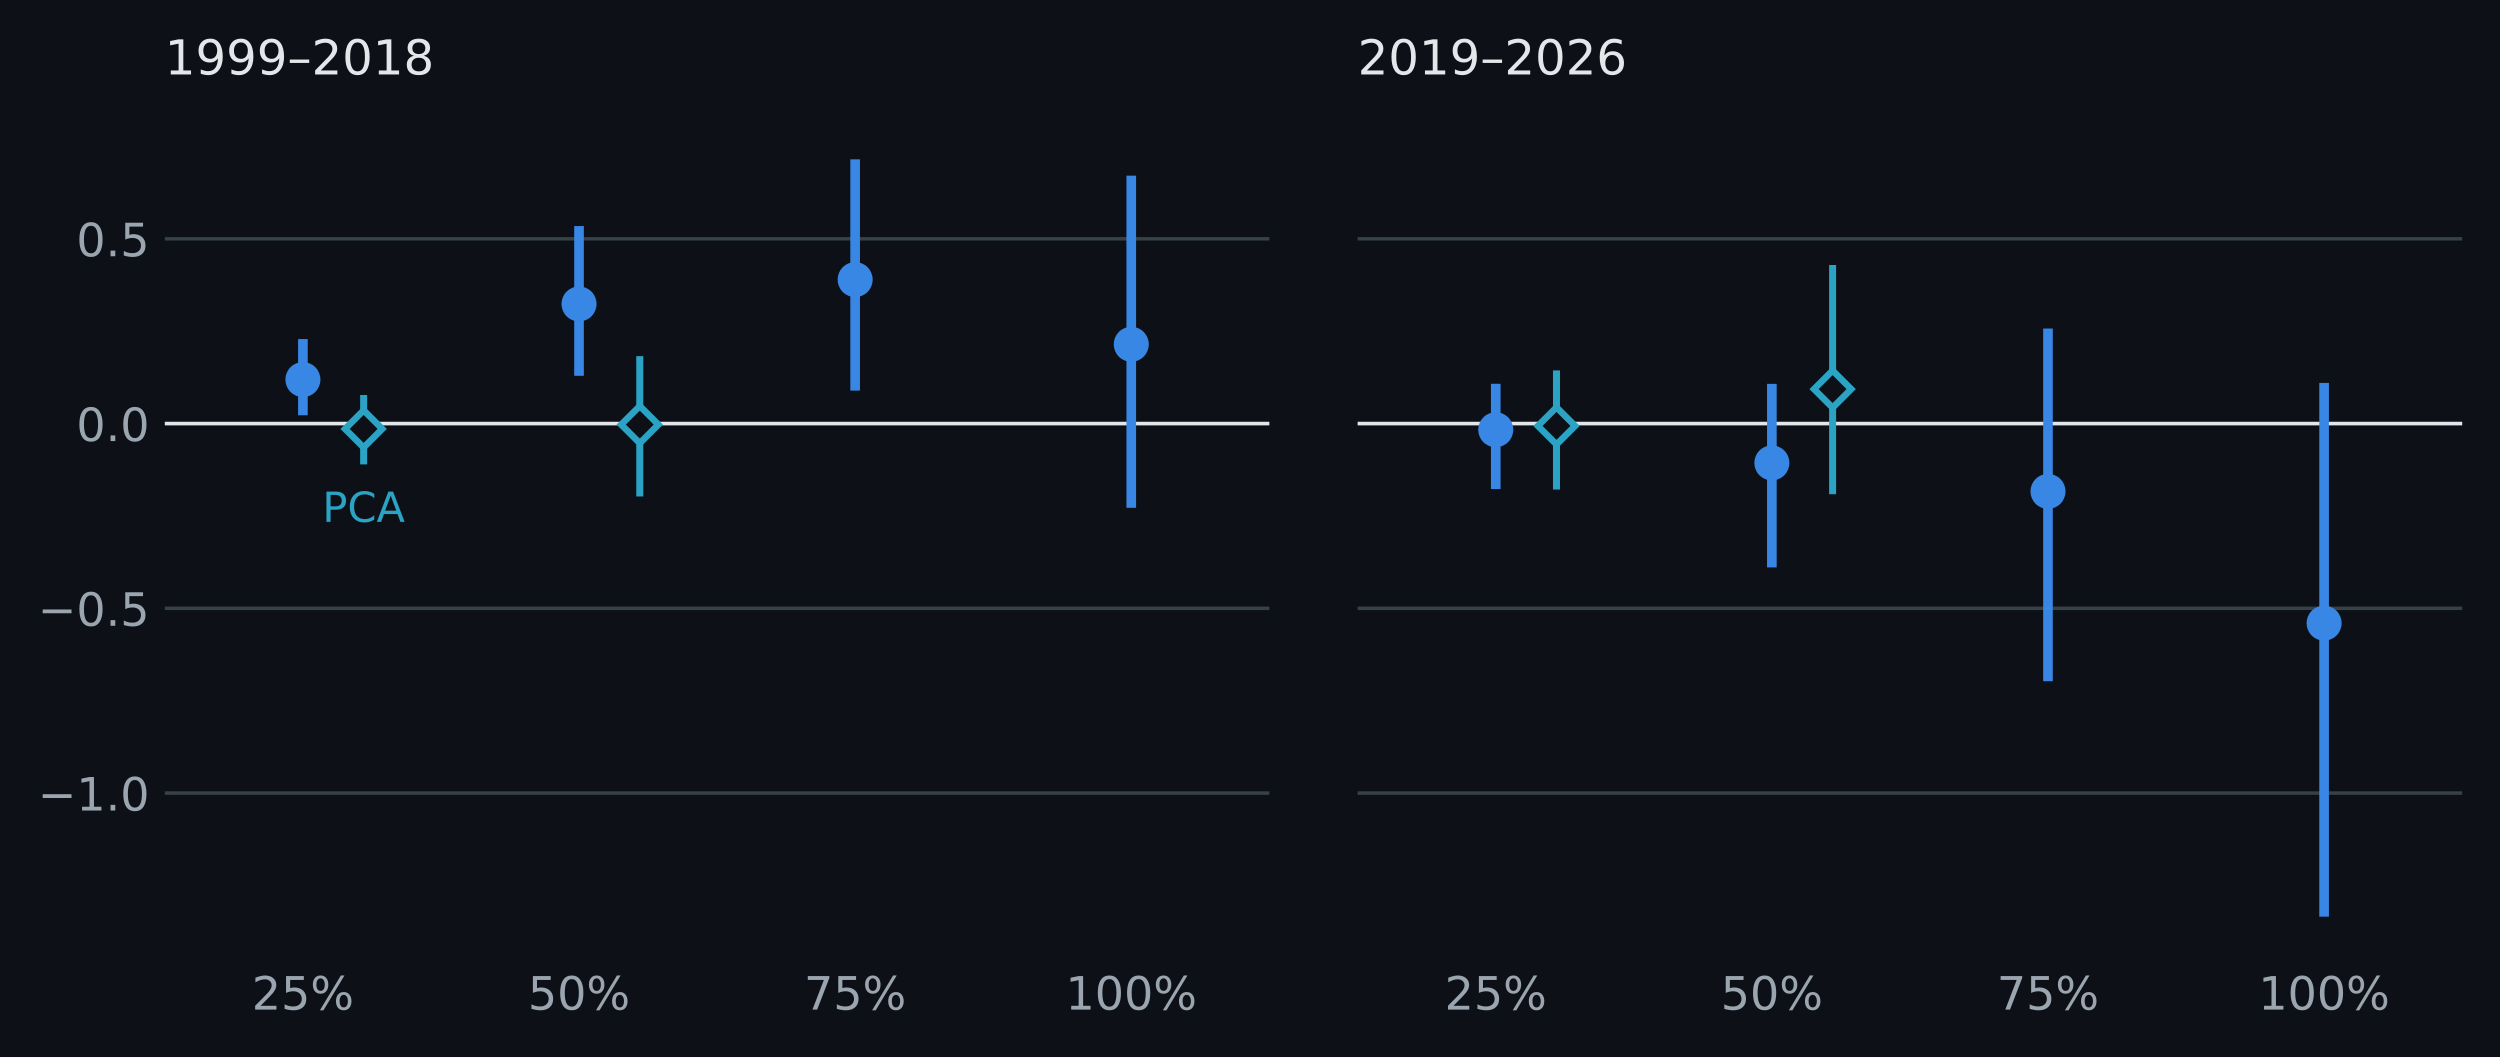
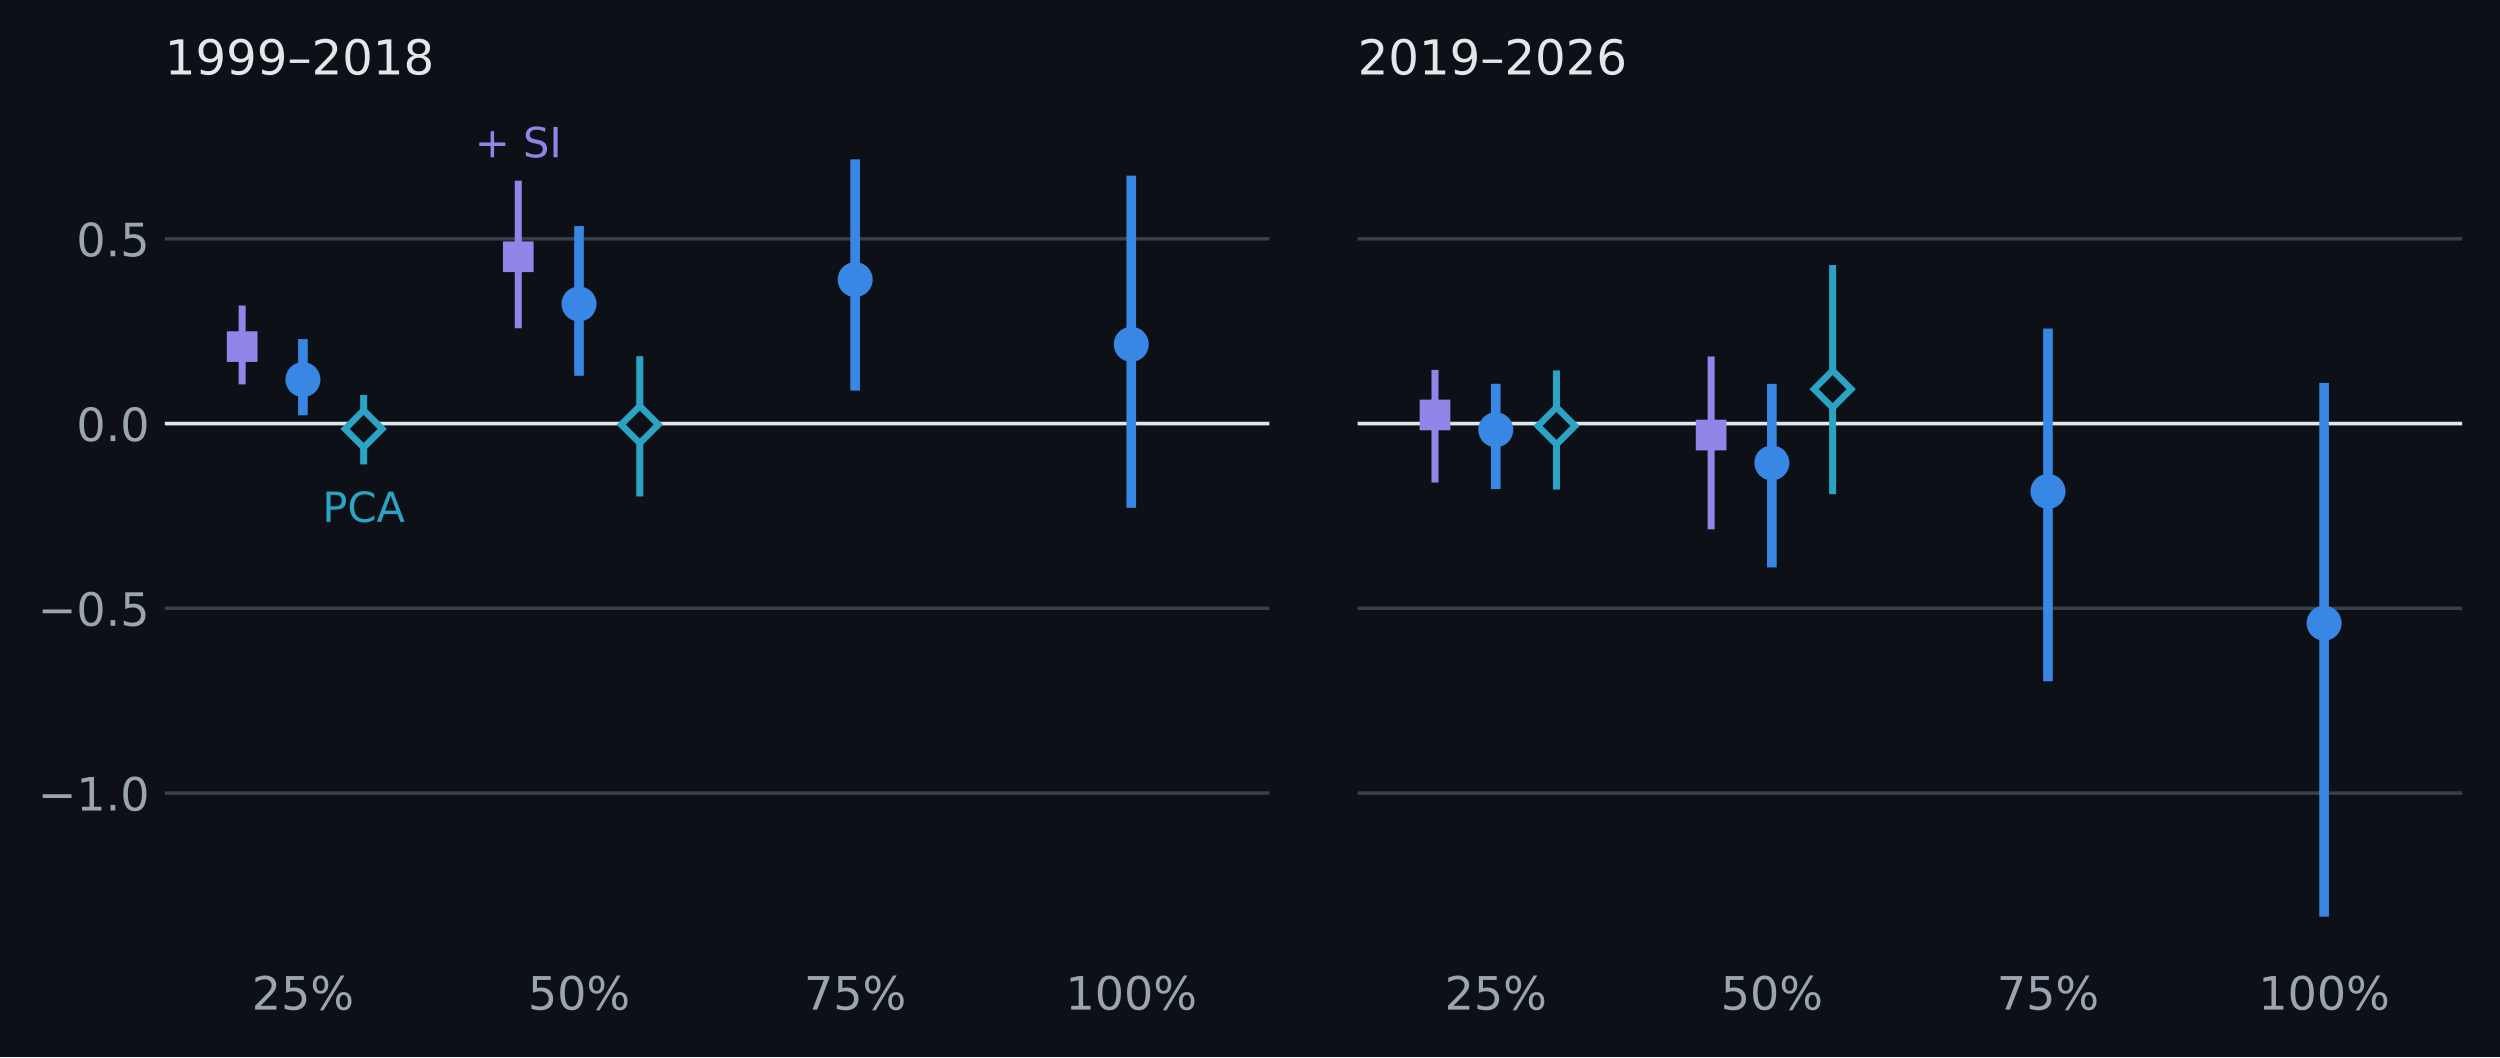
<svg xmlns="http://www.w3.org/2000/svg" xmlns:xlink="http://www.w3.org/1999/xlink" width="570.797pt" height="241.34pt" viewBox="0 0 570.797 241.34" version="1.1">
  <defs>
    <style type="text/css">*{stroke-linejoin: round; stroke-linecap: butt}</style>
  </defs>
  <g id="figure_1">
    <g id="patch_1">
      <path d="M 0 241.34 L 570.797 241.34 L 570.797 0 L 0 0 z " style="fill: #0d1117" />
    </g>
    <g id="axes_1">
      <g id="patch_2">
        <path d="M 37.637 219.038 L 289.81 219.038 L 289.81 24.998 L 37.637 24.998 z " style="fill: #0d1117" />
      </g>
      <g id="matplotlib.axis_1">
        <g id="xtick_1">
          <g id="line2d_1" />
          <g id="text_1">
            <text style="fill: #9ba5af; font: 10.5px 'DejaVu Sans', 'Arial', sans-serif; text-anchor: middle" x="69.159" y="230.517" transform="rotate(-0 69.15859 230.5166)">25%</text>
          </g>
        </g>
        <g id="xtick_2">
          <g id="line2d_2" />
          <g id="text_2">
            <text style="fill: #9ba5af; font: 10.5px 'DejaVu Sans', 'Arial', sans-serif; text-anchor: middle" x="132.202" y="230.517" transform="rotate(-0 132.2019 230.5166)">50%</text>
          </g>
        </g>
        <g id="xtick_3">
          <g id="line2d_3" />
          <g id="text_3">
            <text style="fill: #9ba5af; font: 10.5px 'DejaVu Sans', 'Arial', sans-serif; text-anchor: middle" x="195.245" y="230.517" transform="rotate(-0 195.2451 230.5166)">75%</text>
          </g>
        </g>
        <g id="xtick_4">
          <g id="line2d_4" />
          <g id="text_4">
            <text style="fill: #9ba5af; font: 10.5px 'DejaVu Sans', 'Arial', sans-serif; text-anchor: middle" x="258.288" y="230.517" transform="rotate(-0 258.2884 230.5166)">100%</text>
          </g>
        </g>
      </g>
      <g id="matplotlib.axis_2">
        <g id="ytick_1">
          <g id="line2d_5">
            <path d="M 37.637 181.074 L 289.81 181.074 " clip-path="url(#pd960922379)" style="fill: none; stroke: #37414a; stroke-width: 0.8; stroke-linecap: square" />
          </g>
          <g id="line2d_6" />
          <g id="text_5">
            <text style="fill: #9ba5af; font: 10.5px 'DejaVu Sans', 'Arial', sans-serif; text-anchor: end" x="34.137" y="185.063" transform="rotate(-0 34.13695 185.0631)">−1.0</text>
          </g>
        </g>
        <g id="ytick_2">
          <g id="line2d_7">
            <path d="M 37.637 138.891 L 289.81 138.891 " clip-path="url(#pd960922379)" style="fill: none; stroke: #37414a; stroke-width: 0.8; stroke-linecap: square" />
          </g>
          <g id="line2d_8" />
          <g id="text_6">
            <text style="fill: #9ba5af; font: 10.5px 'DejaVu Sans', 'Arial', sans-serif; text-anchor: end" x="34.137" y="142.881" transform="rotate(-0 34.13695 142.8805)">−0.5</text>
          </g>
        </g>
        <g id="ytick_3">
          <g id="line2d_9">
            <path d="M 37.637 96.709 L 289.81 96.709 " clip-path="url(#pd960922379)" style="fill: none; stroke: #37414a; stroke-width: 0.8; stroke-linecap: square" />
          </g>
          <g id="line2d_10" />
          <g id="text_7">
            <text style="fill: #9ba5af; font: 10.5px 'DejaVu Sans', 'Arial', sans-serif; text-anchor: end" x="34.137" y="100.698" transform="rotate(-0 34.13695 100.6979)">0.0</text>
          </g>
        </g>
        <g id="ytick_4">
          <g id="line2d_11">
            <path d="M 37.637 54.526 L 289.81 54.526 " clip-path="url(#pd960922379)" style="fill: none; stroke: #37414a; stroke-width: 0.8; stroke-linecap: square" />
          </g>
          <g id="line2d_12" />
          <g id="text_8">
            <text style="fill: #9ba5af; font: 10.5px 'DejaVu Sans', 'Arial', sans-serif; text-anchor: end" x="34.137" y="58.515" transform="rotate(-0 34.13695 58.51529)">0.5</text>
          </g>
        </g>
      </g>
      <g id="line2d_13">
        <path d="M 37.637 96.709 L 289.81 96.709 " clip-path="url(#pd960922379)" style="fill: none; stroke: #e4e7ea; stroke-width: 0.8; stroke-linecap: square" />
      </g>
      <g id="LineCollection_1">
        <path d="M 69.159 94.813 L 69.159 77.417 " clip-path="url(#pd960922379)" style="fill: none; stroke: #3987e5; stroke-width: 2.2" />
      </g>
      <g id="LineCollection_2">
        <path d="M 132.202 85.8 L 132.202 51.615 " clip-path="url(#pd960922379)" style="fill: none; stroke: #3987e5; stroke-width: 2.2" />
      </g>
      <g id="LineCollection_3">
        <path d="M 195.245 89.184 L 195.245 36.379 " clip-path="url(#pd960922379)" style="fill: none; stroke: #3987e5; stroke-width: 2.2" />
      </g>
      <g id="LineCollection_4">
        <path d="M 258.288 115.935 L 258.288 40.102 " clip-path="url(#pd960922379)" style="fill: none; stroke: #3987e5; stroke-width: 2.2" />
      </g>
      <g id="LineCollection_5">
+         <path d="M 55.289 87.771 L 55.289 69.755 " clip-path="url(#pd960922379)" style="fill: none; stroke: #9085e9; stroke-width: 1.6" />
+       </g>
+       <g id="LineCollection_6">
+         <path d="M 118.332 74.955 L 118.332 41.255 " clip-path="url(#pd960922379)" style="fill: none; stroke: #9085e9; stroke-width: 1.6" />
+       </g>
+       <g id="LineCollection_7">
        <path d="M 83.028 106.034 L 83.028 90.186 " clip-path="url(#pd960922379)" style="fill: none; stroke: #2aa3c4; stroke-width: 1.6" />
      </g>
-       <g id="LineCollection_6">
+       <g id="LineCollection_8">
        <path d="M 146.071 113.348 L 146.071 81.308 " clip-path="url(#pd960922379)" style="fill: none; stroke: #2aa3c4; stroke-width: 1.6" />
      </g>
      <g id="line2d_14">
        <defs>
          <path id="m4ae3a8944f" d="M 0 3.5 C 0.928 3.5 1.819 3.131 2.475 2.475 C 3.131 1.819 3.5 0.928 3.5 0 C 3.5 -0.928 3.131 -1.819 2.475 -2.475 C 1.819 -3.131 0.928 -3.5 0 -3.5 C -0.928 -3.5 -1.819 -3.131 -2.475 -2.475 C -3.131 -1.819 -3.5 -0.928 -3.5 0 C -3.5 0.928 -3.131 1.819 -2.475 2.475 C -1.819 3.131 -0.928 3.5 0 3.5 z " style="stroke: #3987e5" />
        </defs>
        <g clip-path="url(#pd960922379)">
          <use xlink:href="#m4ae3a8944f" x="69.159" y="86.663" style="fill: #3987e5; stroke: #3987e5" />
        </g>
      </g>
      <g id="line2d_15">
        <g clip-path="url(#pd960922379)">
          <use xlink:href="#m4ae3a8944f" x="132.202" y="69.398" style="fill: #3987e5; stroke: #3987e5" />
        </g>
      </g>
      <g id="line2d_16">
        <g clip-path="url(#pd960922379)">
          <use xlink:href="#m4ae3a8944f" x="195.245" y="63.836" style="fill: #3987e5; stroke: #3987e5" />
        </g>
      </g>
      <g id="line2d_17">
        <g clip-path="url(#pd960922379)">
          <use xlink:href="#m4ae3a8944f" x="258.288" y="78.608" style="fill: #3987e5; stroke: #3987e5" />
        </g>
      </g>
      <g id="line2d_18">
        <defs>
+           <path id="m563d0450e3" d="M -3 3 L 3 3 L 3 -3 L -3 -3 z " style="stroke: #9085e9; stroke-linejoin: miter" />
+         </defs>
+         <g clip-path="url(#pd960922379)">
+           <use xlink:href="#m563d0450e3" x="55.289" y="79.135" style="fill: #9085e9; stroke: #9085e9; stroke-linejoin: miter" />
+         </g>
+       </g>
+       <g id="line2d_19">
+         <g clip-path="url(#pd960922379)">
+           <use xlink:href="#m563d0450e3" x="118.332" y="58.624" style="fill: #9085e9; stroke: #9085e9; stroke-linejoin: miter" />
+         </g>
+       </g>
+       <g id="line2d_20">
+         <defs>
          <path id="mb666a10048" d="M -0 4.243 L 4.243 0 L 0 -4.243 L -4.243 -0 z " style="stroke: #2aa3c4; stroke-width: 1.5; stroke-linejoin: miter" />
        </defs>
        <g clip-path="url(#pd960922379)">
          <use xlink:href="#mb666a10048" x="83.028" y="97.928" style="fill: #0d1117; stroke: #2aa3c4; stroke-width: 1.5; stroke-linejoin: miter" />
        </g>
      </g>
-       <g id="line2d_19">
+       <g id="line2d_21">
        <g clip-path="url(#pd960922379)">
          <use xlink:href="#mb666a10048" x="146.071" y="96.944" style="fill: #0d1117; stroke: #2aa3c4; stroke-width: 1.5; stroke-linejoin: miter" />
        </g>
      </g>
      <g id="text_9">
        <text style="fill: #2aa3c4; font: 9.5px 'DejaVu Sans', 'Arial', sans-serif; text-anchor: middle" x="83.028" y="119.158" transform="rotate(-0 83.02811 119.1579)">PCA</text>
      </g>
      <g id="text_10">
+         <text style="fill: #9085e9; font: 9.5px 'DejaVu Sans', 'Arial', sans-serif; text-anchor: middle" x="118.332" y="35.904" transform="rotate(-0 118.3323 35.90436)">+ SI</text>
+       </g>
+       <g id="text_11">
        <text style="fill: #e4e7ea; font: 11px 'DejaVu Sans', 'Arial', sans-serif; text-anchor: start" x="37.637" y="16.998" transform="rotate(-0 37.63695 16.99828)">1999–2018</text>
      </g>
    </g>
    <g id="axes_2">
      <g id="patch_3">
        <path d="M 309.984 219.038 L 562.157 219.038 L 562.157 24.998 L 309.984 24.998 z " style="fill: #0d1117" />
      </g>
      <g id="matplotlib.axis_3">
        <g id="xtick_5">
-           <g id="line2d_20" />
-           <g id="text_11">
+           <g id="line2d_22" />
+           <g id="text_12">
            <text style="fill: #9ba5af; font: 10.5px 'DejaVu Sans', 'Arial', sans-serif; text-anchor: middle" x="341.506" y="230.517" transform="rotate(-0 341.5055 230.5166)">25%</text>
          </g>
        </g>
        <g id="xtick_6">
-           <g id="line2d_21" />
-           <g id="text_12">
+           <g id="line2d_23" />
+           <g id="text_13">
            <text style="fill: #9ba5af; font: 10.5px 'DejaVu Sans', 'Arial', sans-serif; text-anchor: middle" x="404.549" y="230.517" transform="rotate(-0 404.5488 230.5166)">50%</text>
          </g>
        </g>
        <g id="xtick_7">
-           <g id="line2d_22" />
-           <g id="text_13">
+           <g id="line2d_24" />
+           <g id="text_14">
            <text style="fill: #9ba5af; font: 10.5px 'DejaVu Sans', 'Arial', sans-serif; text-anchor: middle" x="467.592" y="230.517" transform="rotate(-0 467.592 230.5166)">75%</text>
          </g>
        </g>
        <g id="xtick_8">
-           <g id="line2d_23" />
-           <g id="text_14">
+           <g id="line2d_25" />
+           <g id="text_15">
            <text style="fill: #9ba5af; font: 10.5px 'DejaVu Sans', 'Arial', sans-serif; text-anchor: middle" x="530.635" y="230.517" transform="rotate(-0 530.6353 230.5166)">100%</text>
          </g>
        </g>
      </g>
      <g id="matplotlib.axis_4">
        <g id="ytick_5">
-           <g id="line2d_24">
+           <g id="line2d_26">
            <path d="M 309.984 181.074 L 562.157 181.074 " clip-path="url(#p34d44f6e2e)" style="fill: none; stroke: #37414a; stroke-width: 0.8; stroke-linecap: square" />
          </g>
-           <g id="line2d_25" />
+           <g id="line2d_27" />
        </g>
        <g id="ytick_6">
-           <g id="line2d_26">
+           <g id="line2d_28">
            <path d="M 309.984 138.891 L 562.157 138.891 " clip-path="url(#p34d44f6e2e)" style="fill: none; stroke: #37414a; stroke-width: 0.8; stroke-linecap: square" />
          </g>
-           <g id="line2d_27" />
+           <g id="line2d_29" />
        </g>
        <g id="ytick_7">
-           <g id="line2d_28">
+           <g id="line2d_30">
            <path d="M 309.984 96.709 L 562.157 96.709 " clip-path="url(#p34d44f6e2e)" style="fill: none; stroke: #37414a; stroke-width: 0.8; stroke-linecap: square" />
          </g>
-           <g id="line2d_29" />
+           <g id="line2d_31" />
        </g>
        <g id="ytick_8">
-           <g id="line2d_30">
+           <g id="line2d_32">
            <path d="M 309.984 54.526 L 562.157 54.526 " clip-path="url(#p34d44f6e2e)" style="fill: none; stroke: #37414a; stroke-width: 0.8; stroke-linecap: square" />
          </g>
-           <g id="line2d_31" />
-         </g>
-       </g>
-       <g id="line2d_32">
+           <g id="line2d_33" />
+         </g>
+       </g>
+       <g id="line2d_34">
        <path d="M 309.984 96.709 L 562.157 96.709 " clip-path="url(#p34d44f6e2e)" style="fill: none; stroke: #e4e7ea; stroke-width: 0.8; stroke-linecap: square" />
      </g>
-       <g id="LineCollection_7">
+       <g id="LineCollection_9">
        <path d="M 341.506 111.67 L 341.506 87.626 " clip-path="url(#p34d44f6e2e)" style="fill: none; stroke: #3987e5; stroke-width: 2.2" />
      </g>
-       <g id="LineCollection_8">
+       <g id="LineCollection_10">
        <path d="M 404.549 129.555 L 404.549 87.648 " clip-path="url(#p34d44f6e2e)" style="fill: none; stroke: #3987e5; stroke-width: 2.2" />
      </g>
-       <g id="LineCollection_9">
+       <g id="LineCollection_11">
        <path d="M 467.592 155.536 L 467.592 75.005 " clip-path="url(#p34d44f6e2e)" style="fill: none; stroke: #3987e5; stroke-width: 2.2" />
      </g>
-       <g id="LineCollection_10">
+       <g id="LineCollection_12">
        <path d="M 530.635 209.294 L 530.635 87.431 " clip-path="url(#p34d44f6e2e)" style="fill: none; stroke: #3987e5; stroke-width: 2.2" />
      </g>
-       <g id="LineCollection_11">
+       <g id="LineCollection_13">
+         <path d="M 327.636 110.175 L 327.636 84.458 " clip-path="url(#p34d44f6e2e)" style="fill: none; stroke: #9085e9; stroke-width: 1.6" />
+       </g>
+       <g id="LineCollection_14">
+         <path d="M 390.679 120.855 L 390.679 81.393 " clip-path="url(#p34d44f6e2e)" style="fill: none; stroke: #9085e9; stroke-width: 1.6" />
+       </g>
+       <g id="LineCollection_15">
        <path d="M 355.375 111.763 L 355.375 84.566 " clip-path="url(#p34d44f6e2e)" style="fill: none; stroke: #2aa3c4; stroke-width: 1.6" />
      </g>
-       <g id="LineCollection_12">
+       <g id="LineCollection_16">
        <path d="M 418.418 112.834 L 418.418 60.498 " clip-path="url(#p34d44f6e2e)" style="fill: none; stroke: #2aa3c4; stroke-width: 1.6" />
      </g>
-       <g id="line2d_33">
+       <g id="line2d_35">
        <g clip-path="url(#p34d44f6e2e)">
          <use xlink:href="#m4ae3a8944f" x="341.506" y="98.115" style="fill: #3987e5; stroke: #3987e5" />
        </g>
      </g>
-       <g id="line2d_34">
+       <g id="line2d_36">
        <g clip-path="url(#p34d44f6e2e)">
          <use xlink:href="#m4ae3a8944f" x="404.549" y="105.69" style="fill: #3987e5; stroke: #3987e5" />
        </g>
      </g>
-       <g id="line2d_35">
+       <g id="line2d_37">
        <g clip-path="url(#p34d44f6e2e)">
          <use xlink:href="#m4ae3a8944f" x="467.592" y="112.192" style="fill: #3987e5; stroke: #3987e5" />
        </g>
      </g>
-       <g id="line2d_36">
+       <g id="line2d_38">
        <g clip-path="url(#p34d44f6e2e)">
          <use xlink:href="#m4ae3a8944f" x="530.635" y="142.278" style="fill: #3987e5; stroke: #3987e5" />
        </g>
      </g>
-       <g id="line2d_37">
+       <g id="line2d_39">
+         <g clip-path="url(#p34d44f6e2e)">
+           <use xlink:href="#m563d0450e3" x="327.636" y="94.742" style="fill: #9085e9; stroke: #9085e9; stroke-linejoin: miter" />
+         </g>
+       </g>
+       <g id="line2d_40">
+         <g clip-path="url(#p34d44f6e2e)">
+           <use xlink:href="#m563d0450e3" x="390.679" y="99.331" style="fill: #9085e9; stroke: #9085e9; stroke-linejoin: miter" />
+         </g>
+       </g>
+       <g id="line2d_41">
        <g clip-path="url(#p34d44f6e2e)">
          <use xlink:href="#mb666a10048" x="355.375" y="97.242" style="fill: #0d1117; stroke: #2aa3c4; stroke-width: 1.5; stroke-linejoin: miter" />
        </g>
      </g>
-       <g id="line2d_38">
+       <g id="line2d_42">
        <g clip-path="url(#p34d44f6e2e)">
          <use xlink:href="#mb666a10048" x="418.418" y="88.842" style="fill: #0d1117; stroke: #2aa3c4; stroke-width: 1.5; stroke-linejoin: miter" />
        </g>
      </g>
-       <g id="text_15">
+       <g id="text_16">
        <text style="fill: #e4e7ea; font: 11px 'DejaVu Sans', 'Arial', sans-serif; text-anchor: start" x="309.984" y="16.998" transform="rotate(-0 309.9839 16.99828)">2019–2026</text>
      </g>
    </g>
  </g>
  <defs>
    <clipPath id="pd960922379">
      <rect x="37.637" y="24.998" width="252.173" height="194.04" />
    </clipPath>
    <clipPath id="p34d44f6e2e">
      <rect x="309.984" y="24.998" width="252.173" height="194.04" />
    </clipPath>
  </defs>
</svg>
